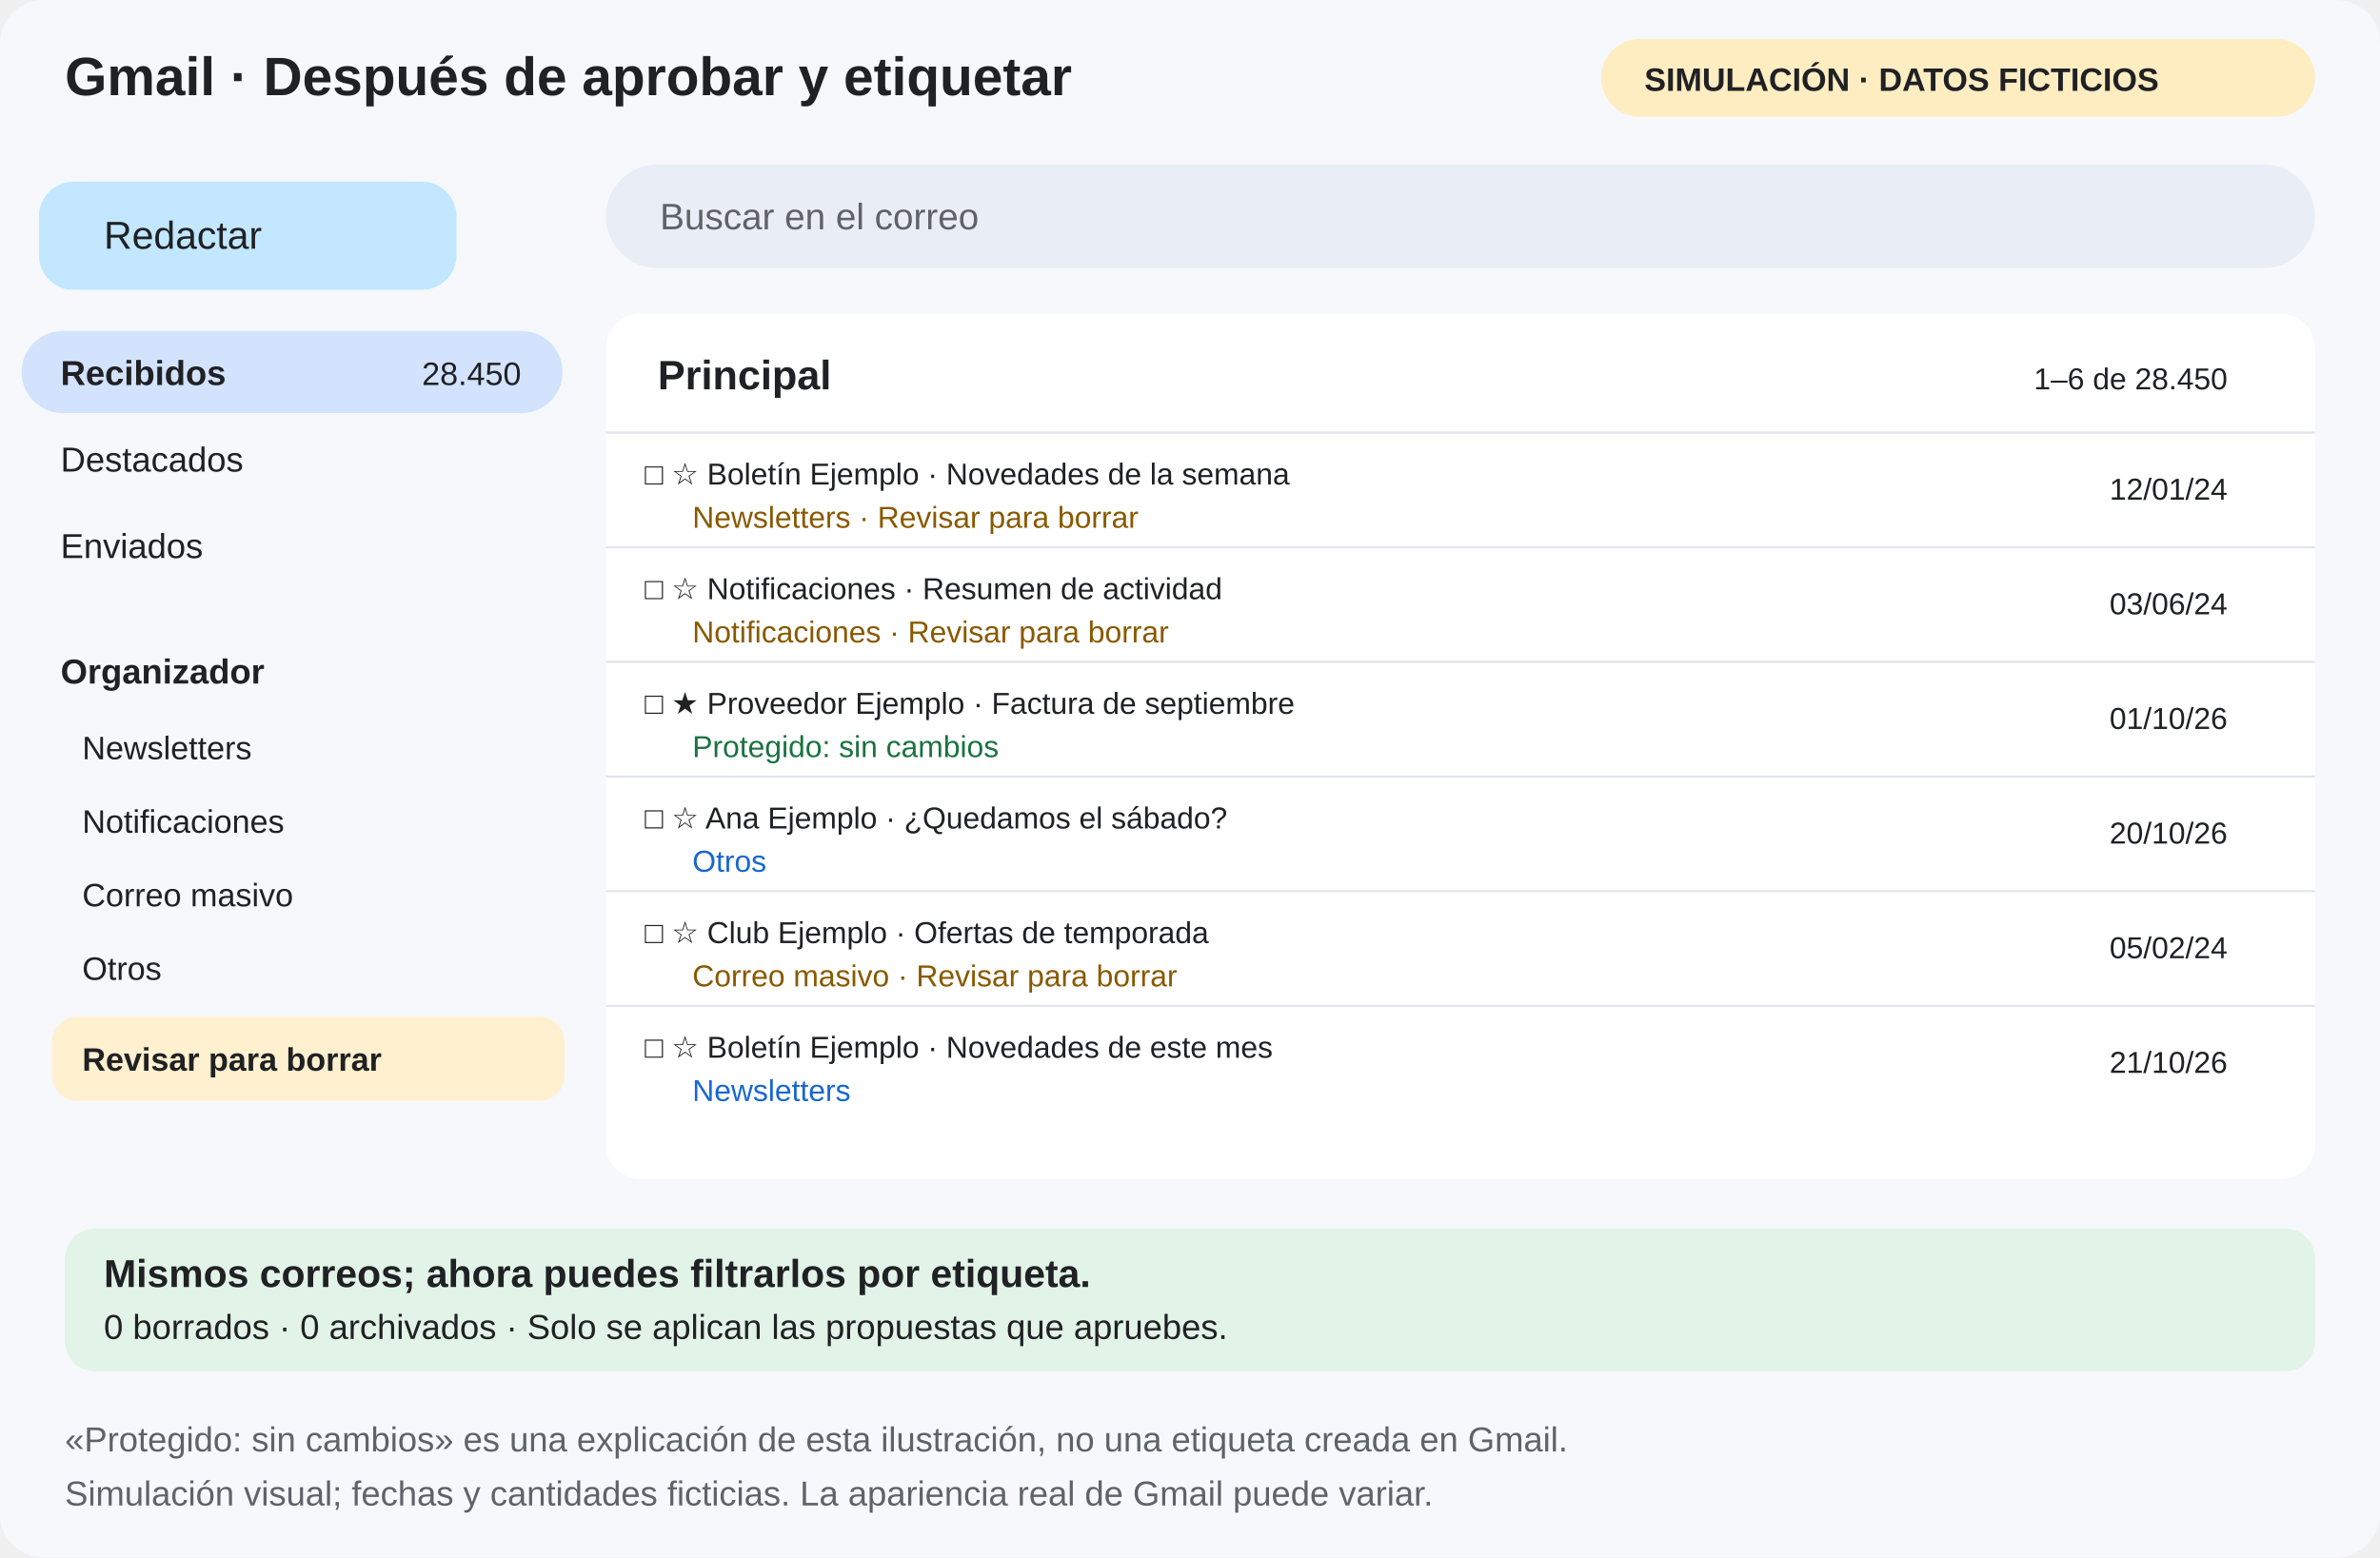
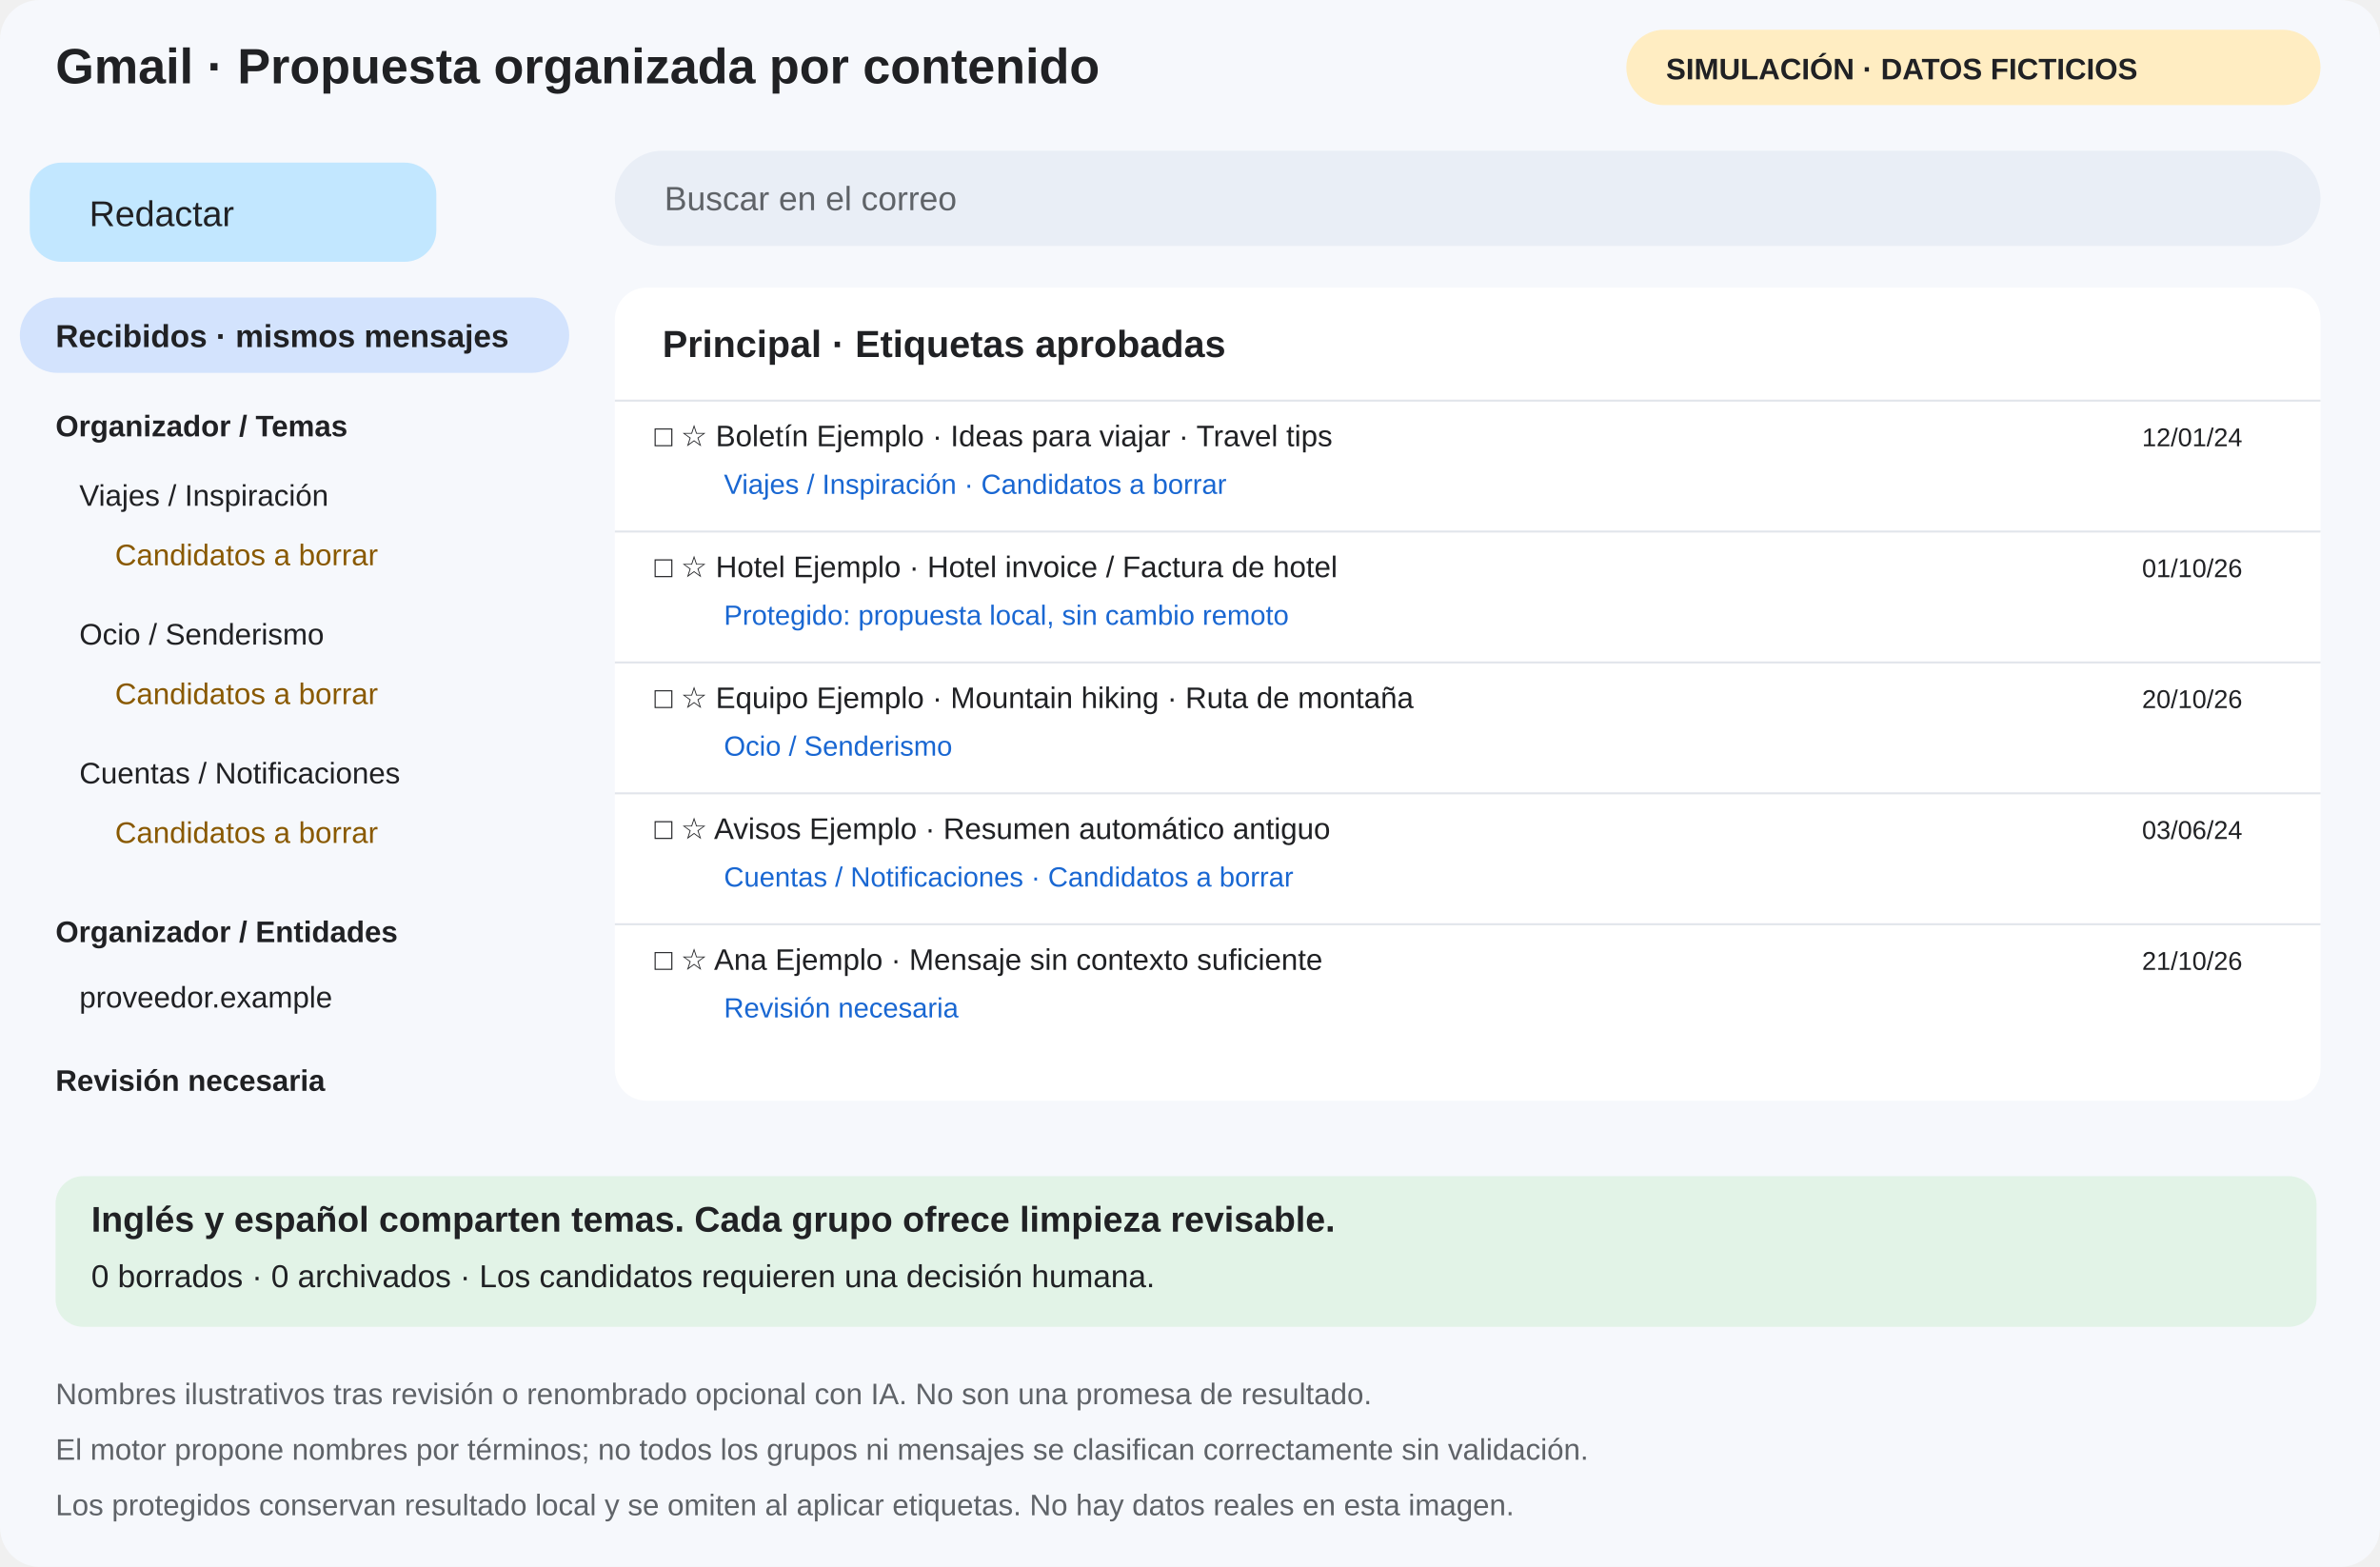
- <svg xmlns="http://www.w3.org/2000/svg" width="1100" height="720" viewBox="0 0 1100 720" role="img" aria-labelledby="title desc">
-   <rect width="1100" height="720" rx="20" fill="#f6f8fc" />
+ <svg xmlns="http://www.w3.org/2000/svg" width="1200" height="790" viewBox="0 0 1200 790" role="img" aria-labelledby="title desc">
+   <rect width="1200" height="790" rx="20" fill="#f6f8fc" />
  <g font-family="Arial,sans-serif" fill="#202124">
-     <text x="30" y="44" font-size="25" font-weight="bold">Gmail · Después de aprobar y etiquetar</text>
-     <rect x="740" y="18" width="330" height="36" rx="18" fill="#ffedc2" />
-     <text x="760" y="42" font-size="15" font-weight="bold">SIMULACIÓN · DATOS FICTICIOS</text>
-     <rect x="280" y="76" width="790" height="48" rx="24" fill="#e9eef6" />
-     <text x="305" y="106" font-size="17" fill="#5f6368">Buscar en el correo</text>
-     <rect x="18" y="84" width="193" height="50" rx="16" fill="#c2e7ff" />
-     <text x="48" y="115" font-size="18">Redactar</text>
-     <rect x="10" y="153" width="250" height="38" rx="19" fill="#d3e3fd" />
-     <text x="28" y="178" font-size="16" font-weight="bold">Recibidos</text>
-     <text x="195" y="178" font-size="15">28.450</text>
-     <text x="28" y="218" font-size="16">Destacados</text>
-     <text x="28" y="258" font-size="16">Enviados</text>
-     <text x="28" y="316" font-size="16" font-weight="bold">Organizador</text>
-     <text x="38" y="351" font-size="15">Newsletters</text>
-     <text x="38" y="385" font-size="15">Notificaciones</text>
-     <text x="38" y="419" font-size="15">Correo masivo</text>
-     <text x="38" y="453" font-size="15">Otros</text>
-     <rect x="24" y="470" width="237" height="39" rx="12" fill="#fff0cf" />
-     <text x="38" y="495" font-size="15" font-weight="bold">Revisar para borrar</text>
-     <rect x="280" y="145" width="790" height="400" rx="16" fill="white" />
-     <text x="304" y="180" font-size="19" font-weight="bold">Principal</text>
-     <text x="940" y="180" font-size="14">1–6 de 28.450</text>
-     <path d="M280 200H1070 M280 253H1070 M280 306H1070 M280 359H1070 M280 412H1070 M280 465H1070" stroke="#e1e5eb" />
-     <g font-size="14">
-       <text x="298" y="224">□ ☆ Boletín Ejemplo · Novedades de la semana</text>
-       <text x="320" y="244" fill="#895900">Newsletters · Revisar para borrar</text>
-       <text x="975" y="231">12/01/24</text>
-       <text x="298" y="277">□ ☆ Notificaciones · Resumen de actividad</text>
-       <text x="320" y="297" fill="#895900">Notificaciones · Revisar para borrar</text>
-       <text x="975" y="284">03/06/24</text>
-       <text x="298" y="330">□ ★ Proveedor Ejemplo · Factura de septiembre</text>
-       <text x="320" y="350" fill="#1a7340">Protegido: sin cambios</text>
-       <text x="975" y="337">01/10/26</text>
-       <text x="298" y="383">□ ☆ Ana Ejemplo · ¿Quedamos el sábado?</text>
-       <text x="320" y="403" fill="#1967d2">Otros</text>
-       <text x="975" y="390">20/10/26</text>
-       <text x="298" y="436">□ ☆ Club Ejemplo · Ofertas de temporada</text>
-       <text x="320" y="456" fill="#895900">Correo masivo · Revisar para borrar</text>
-       <text x="975" y="443">05/02/24</text>
-       <text x="298" y="489">□ ☆ Boletín Ejemplo · Novedades de este mes</text>
-       <text x="320" y="509" fill="#1967d2">Newsletters</text>
-       <text x="975" y="496">21/10/26</text>
-     </g>
-     <rect x="30" y="568" width="1040" height="66" rx="14" fill="#e2f3e7" />
-     <text x="48" y="595" font-size="18" font-weight="bold">Mismos correos; ahora puedes filtrarlos por etiqueta.</text>
-     <text x="48" y="619" font-size="16">0 borrados · 0 archivados · Solo se aplican las propuestas que apruebes.</text>
-     <text x="30" y="671" font-size="16" fill="#5f6368">«Protegido: sin cambios» es una explicación de esta ilustración, no una etiqueta creada en Gmail.</text>
-     <text x="30" y="696" font-size="16" fill="#5f6368">Simulación visual; fechas y cantidades ficticias. La apariencia real de Gmail puede variar.</text>
+     <text x="28" y="42" font-size="25" font-weight="bold">Gmail · Propuesta organizada por contenido</text>
+     <rect x="820" y="15" width="350" height="38" rx="19" fill="#ffedc2" />
+     <text x="840" y="40" font-size="15" font-weight="bold">SIMULACIÓN · DATOS FICTICIOS</text>
+     <rect x="310" y="76" width="860" height="48" rx="24" fill="#e9eef6" />
+     <text x="335" y="106" font-size="17" fill="#5f6368">Buscar en el correo</text>
+     <rect x="15" y="82" width="205" height="50" rx="16" fill="#c2e7ff" />
+     <text x="45" y="114" font-size="18">Redactar</text>
+     <rect x="10" y="150" width="277" height="38" rx="19" fill="#d3e3fd" />
+     <text x="28" y="175" font-size="16" font-weight="bold">Recibidos · mismos mensajes</text>
+     <text x="28" y="220" font-size="15" font-weight="bold" fill="#202124">Organizador / Temas</text>
+     <text x="40" y="255" font-size="15" font-weight="normal" fill="#202124">Viajes / Inspiración</text>
+     <text x="58" y="285" font-size="15" font-weight="normal" fill="#895900">Candidatos a borrar</text>
+     <text x="40" y="325" font-size="15" font-weight="normal" fill="#202124">Ocio / Senderismo</text>
+     <text x="58" y="355" font-size="15" font-weight="normal" fill="#895900">Candidatos a borrar</text>
+     <text x="40" y="395" font-size="15" font-weight="normal" fill="#202124">Cuentas / Notificaciones</text>
+     <text x="58" y="425" font-size="15" font-weight="normal" fill="#895900">Candidatos a borrar</text>
+     <text x="28" y="475" font-size="15" font-weight="bold" fill="#202124">Organizador / Entidades</text>
+     <text x="40" y="508" font-size="15" font-weight="normal" fill="#202124">proveedor.example</text>
+     <text x="28" y="550" font-size="15" font-weight="bold" fill="#202124">Revisión necesaria</text>
+     <rect x="310" y="145" width="860" height="410" rx="16" fill="white" />
+     <text x="334" y="180" font-size="19" font-weight="bold">Principal · Etiquetas aprobadas</text>
+     <path d="M310 202H1170" stroke="#e1e5eb" />
+     <text x="330" y="225" font-size="15">□ ☆ Boletín Ejemplo · Ideas para viajar · Travel tips</text>
+     <text x="1080" y="225" font-size="13">12/01/24</text>
+     <text x="365" y="249" font-size="14" fill="#1967d2">Viajes / Inspiración · Candidatos a borrar</text>
+     <path d="M310 268H1170" stroke="#e1e5eb" />
+     <text x="330" y="291" font-size="15">□ ☆ Hotel Ejemplo · Hotel invoice / Factura de hotel</text>
+     <text x="1080" y="291" font-size="13">01/10/26</text>
+     <text x="365" y="315" font-size="14" fill="#1967d2">Protegido: propuesta local, sin cambio remoto</text>
+     <path d="M310 334H1170" stroke="#e1e5eb" />
+     <text x="330" y="357" font-size="15">□ ☆ Equipo Ejemplo · Mountain hiking · Ruta de montaña</text>
+     <text x="1080" y="357" font-size="13">20/10/26</text>
+     <text x="365" y="381" font-size="14" fill="#1967d2">Ocio / Senderismo</text>
+     <path d="M310 400H1170" stroke="#e1e5eb" />
+     <text x="330" y="423" font-size="15">□ ☆ Avisos Ejemplo · Resumen automático antiguo</text>
+     <text x="1080" y="423" font-size="13">03/06/24</text>
+     <text x="365" y="447" font-size="14" fill="#1967d2">Cuentas / Notificaciones · Candidatos a borrar</text>
+     <path d="M310 466H1170" stroke="#e1e5eb" />
+     <text x="330" y="489" font-size="15">□ ☆ Ana Ejemplo · Mensaje sin contexto suficiente</text>
+     <text x="1080" y="489" font-size="13">21/10/26</text>
+     <text x="365" y="513" font-size="14" fill="#1967d2">Revisión necesaria</text>
+     <rect x="28" y="593" width="1140" height="76" rx="14" fill="#e2f3e7" />
+     <text x="46" y="621" font-size="18" font-weight="bold">Inglés y español comparten temas. Cada grupo ofrece limpieza revisable.</text>
+     <text x="46" y="649" font-size="16">0 borrados · 0 archivados · Los candidatos requieren una decisión humana.</text>
+     <text x="28" y="708" font-size="15" fill="#5f6368">Nombres ilustrativos tras revisión o renombrado opcional con IA. No son una promesa de resultado.</text>
+     <text x="28" y="736" font-size="15" fill="#5f6368">El motor propone nombres por términos; no todos los grupos ni mensajes se clasifican correctamente sin validación.</text>
+     <text x="28" y="764" font-size="15" fill="#5f6368">Los protegidos conservan resultado local y se omiten al aplicar etiquetas. No hay datos reales en esta imagen.</text>
  </g>
</svg>
